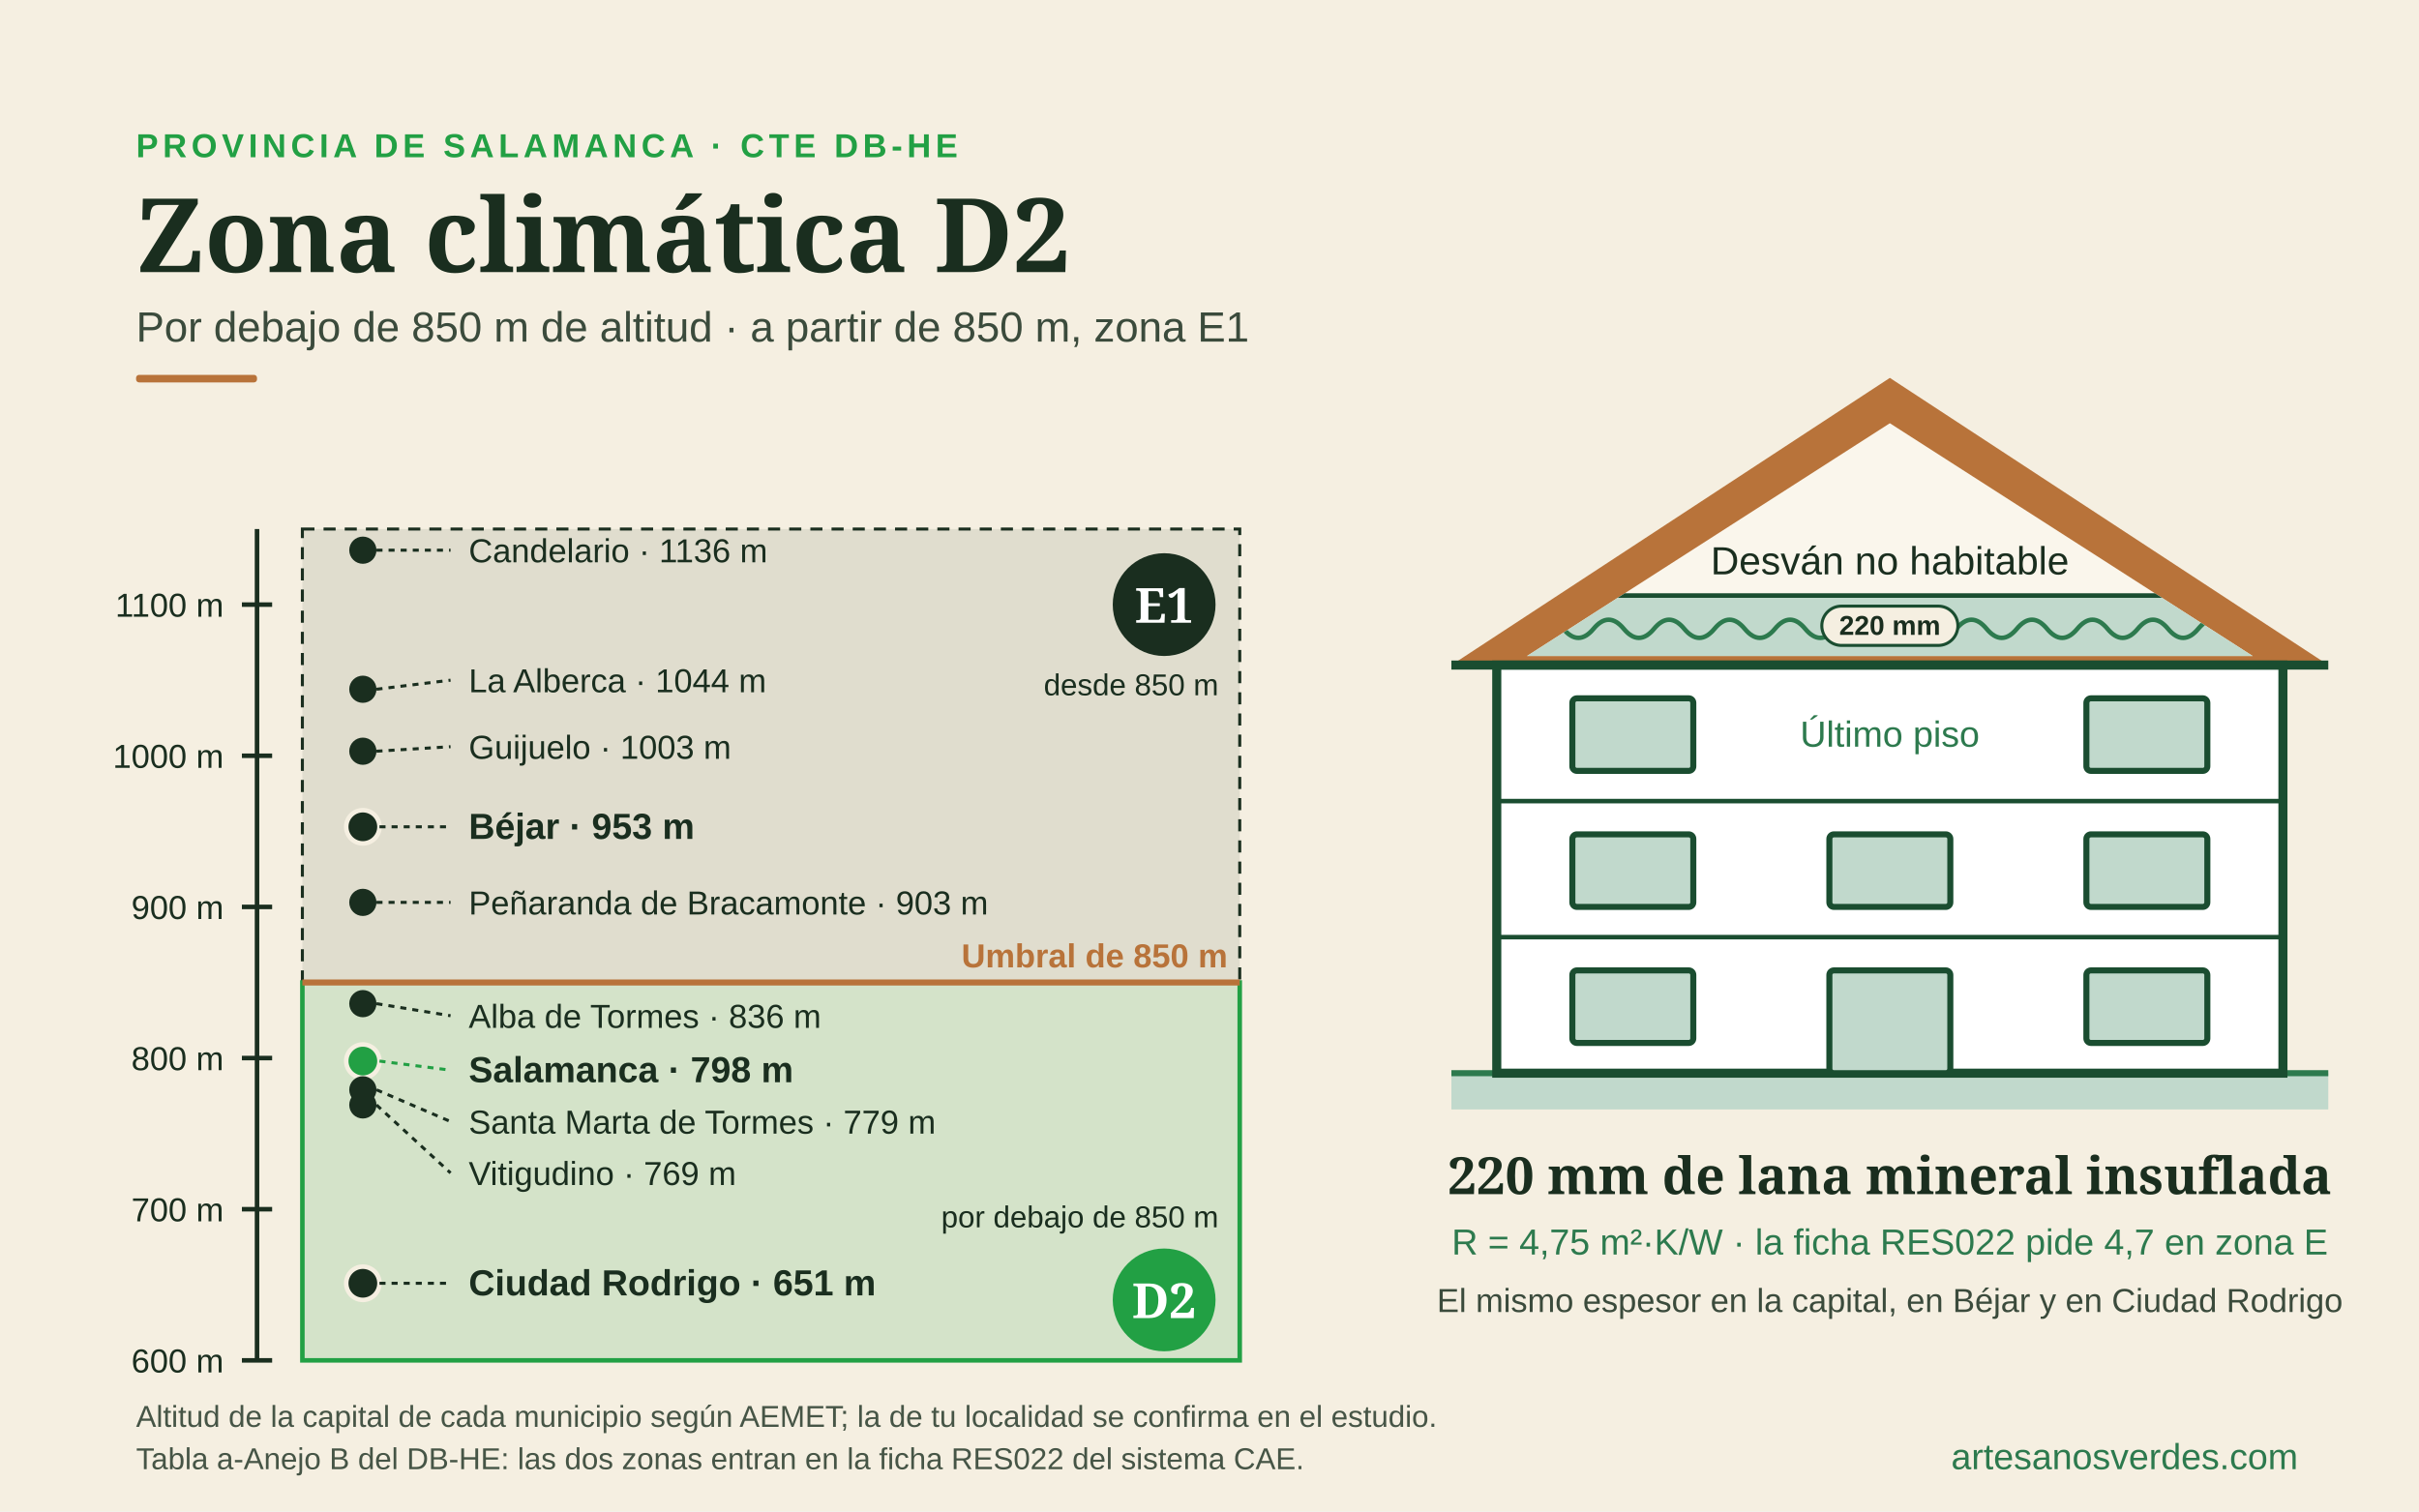
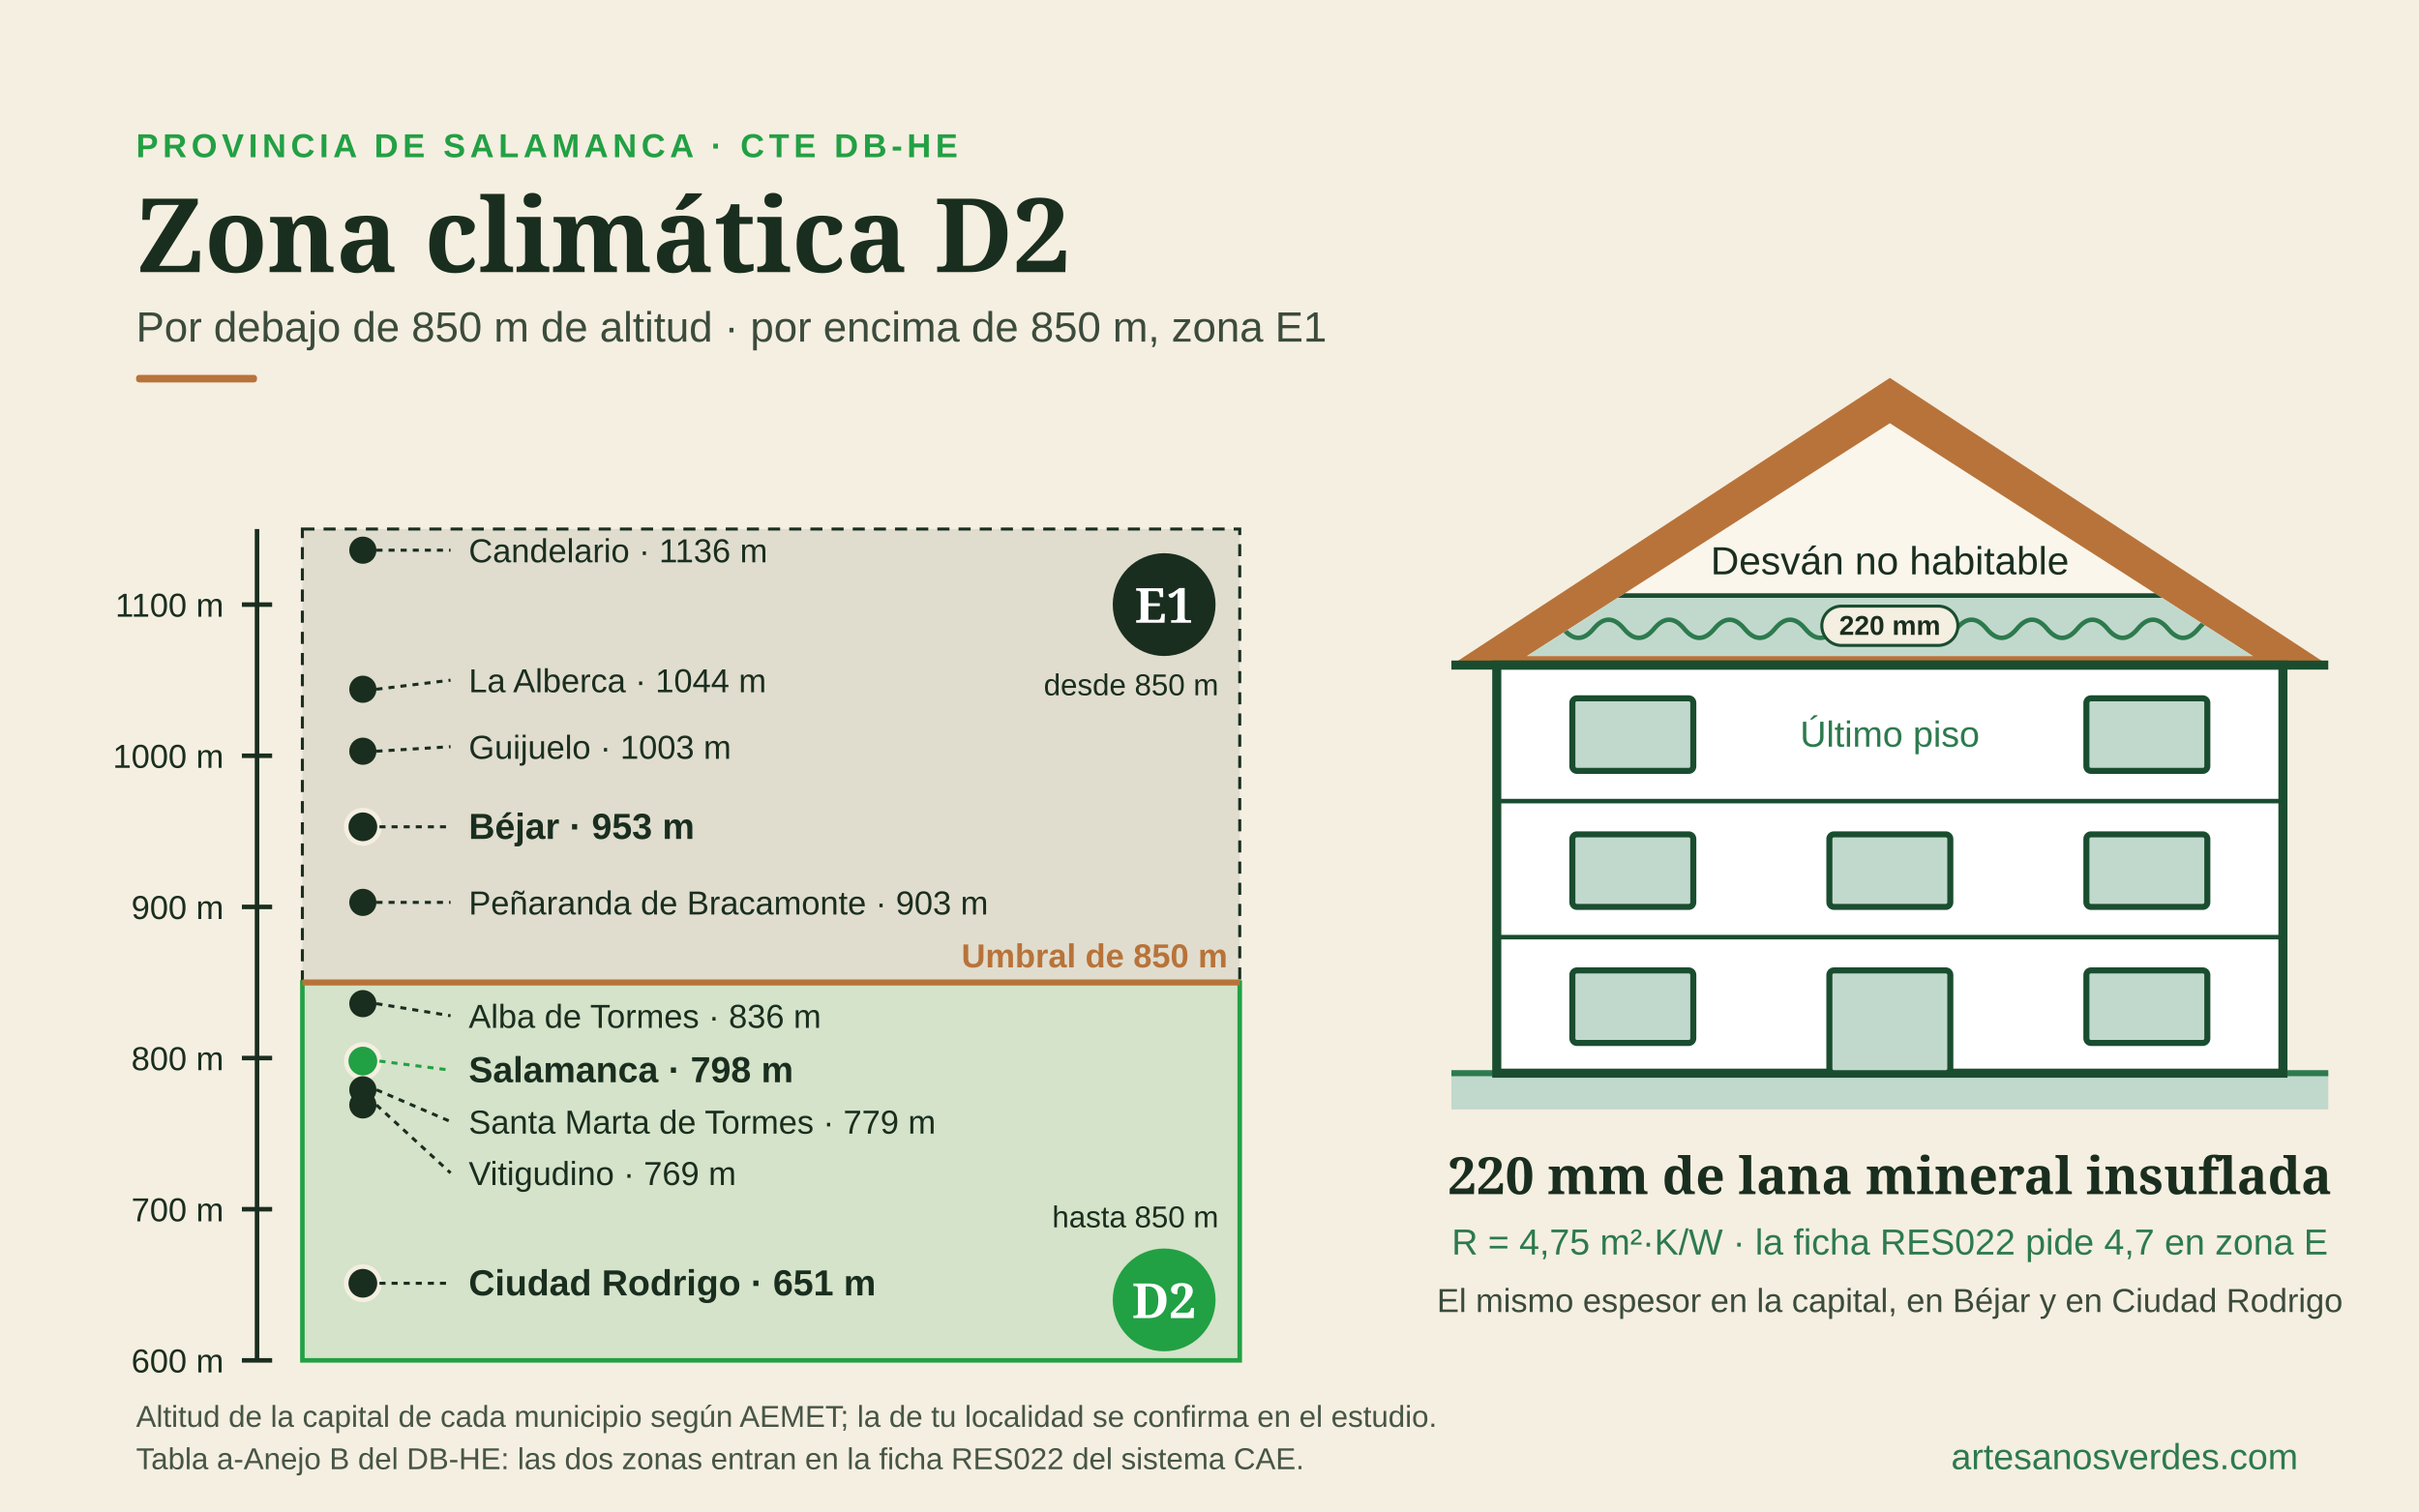
<svg xmlns="http://www.w3.org/2000/svg" viewBox="0 0 1600 1000" width="1600" height="1000" font-family="'Source Sans 3', Arial, sans-serif" role="img" aria-labelledby="hero-title hero-desc">
  <defs>
    <clipPath id="hero-desvan-clip">
      <polygon points="1010,434 1250,280 1490,434" />
    </clipPath>
  </defs>
  <rect width="1600" height="1000" fill="#f5efe1" />
  <text x="90" y="104" font-size="22" font-weight="700" letter-spacing="3" fill="#22a044">PROVINCIA DE SALAMANCA · CTE DB-HE</text>
  <text x="90" y="180" font-family="'Source Serif 4', Georgia, serif" font-size="68" font-weight="700" fill="#1a2e1f">Zona climática D2</text>
-   <text x="90" y="226" font-size="28" fill="#1a2e1f" opacity="0.85">Por debajo de 850 m de altitud · a partir de 850 m, zona E1</text>
+   <text x="90" y="226" font-size="28" fill="#1a2e1f" opacity="0.85">Por debajo de 850 m de altitud · por encima de 850 m, zona E1</text>
  <rect x="90" y="248" width="80" height="5" rx="2" fill="#b8733a" />
  <line x1="170" y1="350" x2="170" y2="900" stroke="#1a2e1f" stroke-width="3" />
  <line x1="160" y1="400" x2="180" y2="400" stroke="#1a2e1f" stroke-width="3" />
  <line x1="160" y1="500" x2="180" y2="500" stroke="#1a2e1f" stroke-width="3" />
  <line x1="160" y1="600" x2="180" y2="600" stroke="#1a2e1f" stroke-width="3" />
  <line x1="160" y1="700" x2="180" y2="700" stroke="#1a2e1f" stroke-width="3" />
  <line x1="160" y1="800" x2="180" y2="800" stroke="#1a2e1f" stroke-width="3" />
  <line x1="160" y1="900" x2="180" y2="900" stroke="#1a2e1f" stroke-width="3" />
  <text x="148" y="408" text-anchor="end" font-size="22" fill="#1a2e1f">1100 m</text>
  <text x="148" y="508" text-anchor="end" font-size="22" fill="#1a2e1f">1000 m</text>
  <text x="148" y="608" text-anchor="end" font-size="22" fill="#1a2e1f">900 m</text>
  <text x="148" y="708" text-anchor="end" font-size="22" fill="#1a2e1f">800 m</text>
  <text x="148" y="808" text-anchor="end" font-size="22" fill="#1a2e1f">700 m</text>
  <text x="148" y="908" text-anchor="end" font-size="22" fill="#1a2e1f">600 m</text>
  <rect x="200" y="350" width="620" height="300" fill="#1a2e1f" opacity="0.10" />
  <rect x="200" y="350" width="620" height="300" fill="none" stroke="#1a2e1f" stroke-width="2" stroke-dasharray="8 6" />
  <rect x="200" y="650" width="620" height="250" fill="#22a044" opacity="0.16" />
  <rect x="200" y="650" width="620" height="250" fill="none" stroke="#22a044" stroke-width="3" />
  <line x1="200" y1="650" x2="820" y2="650" stroke="#b8733a" stroke-width="4" />
  <text x="812" y="640" text-anchor="end" font-size="22" font-weight="700" fill="#b8733a">Umbral de 850 m</text>
  <circle cx="770" cy="400" r="34" fill="#1a2e1f" />
  <text x="770" y="412" text-anchor="middle" font-family="'Source Serif 4', Georgia, serif" font-size="32" font-weight="700" fill="#ffffff">E1</text>
  <text x="806" y="460" text-anchor="end" font-size="20" fill="#1a2e1f">desde 850 m</text>
  <circle cx="770" cy="860" r="34" fill="#22a044" />
  <text x="770" y="872" text-anchor="middle" font-family="'Source Serif 4', Georgia, serif" font-size="32" font-weight="700" fill="#ffffff">D2</text>
-   <text x="806" y="812" text-anchor="end" font-size="20" fill="#1a2e1f">por debajo de 850 m</text>
+   <text x="806" y="812" text-anchor="end" font-size="20" fill="#1a2e1f">hasta 850 m</text>
  <circle cx="240" cy="364" r="9" fill="#1a2e1f" />
  <line x1="249" y1="364" x2="298" y2="364" stroke="#1a2e1f" stroke-width="2" stroke-dasharray="4 4" />
  <text x="310" y="372" font-size="22" fill="#1a2e1f">Candelario · 1136 m</text>
  <circle cx="240" cy="456" r="9" fill="#1a2e1f" />
  <line x1="249" y1="456" x2="298" y2="450" stroke="#1a2e1f" stroke-width="2" stroke-dasharray="4 4" />
  <text x="310" y="458" font-size="22" fill="#1a2e1f">La Alberca · 1044 m</text>
  <circle cx="240" cy="497" r="9" fill="#1a2e1f" />
  <line x1="249" y1="497" x2="298" y2="494" stroke="#1a2e1f" stroke-width="2" stroke-dasharray="4 4" />
  <text x="310" y="502" font-size="22" fill="#1a2e1f">Guijuelo · 1003 m</text>
  <circle cx="240" cy="547" r="11" fill="#1a2e1f" stroke="#f5efe1" stroke-width="3" />
  <line x1="251" y1="547" x2="298" y2="547" stroke="#1a2e1f" stroke-width="2" stroke-dasharray="4 4" />
  <text x="310" y="555" font-size="24" font-weight="700" fill="#1a2e1f">Béjar · 953 m</text>
  <circle cx="240" cy="597" r="9" fill="#1a2e1f" />
  <line x1="249" y1="597" x2="298" y2="597" stroke="#1a2e1f" stroke-width="2" stroke-dasharray="4 4" />
  <text x="310" y="605" font-size="22" fill="#1a2e1f">Peñaranda de Bracamonte · 903 m</text>
  <circle cx="240" cy="664" r="9" fill="#1a2e1f" />
  <line x1="249" y1="664" x2="298" y2="672" stroke="#1a2e1f" stroke-width="2" stroke-dasharray="4 4" />
  <text x="310" y="680" font-size="22" fill="#1a2e1f">Alba de Tormes · 836 m</text>
  <circle cx="240" cy="702" r="11" fill="#22a044" stroke="#f5efe1" stroke-width="3" />
  <line x1="251" y1="702" x2="298" y2="708" stroke="#22a044" stroke-width="2" stroke-dasharray="4 4" />
  <text x="310" y="716" font-size="24" font-weight="700" fill="#1a2e1f">Salamanca · 798 m</text>
  <circle cx="240" cy="721" r="9" fill="#1a2e1f" />
  <line x1="249" y1="721" x2="298" y2="742" stroke="#1a2e1f" stroke-width="2" stroke-dasharray="4 4" />
  <text x="310" y="750" font-size="22" fill="#1a2e1f">Santa Marta de Tormes · 779 m</text>
  <circle cx="240" cy="731" r="9" fill="#1a2e1f" />
  <line x1="249" y1="731" x2="298" y2="776" stroke="#1a2e1f" stroke-width="2" stroke-dasharray="4 4" />
  <text x="310" y="784" font-size="22" fill="#1a2e1f">Vitigudino · 769 m</text>
  <circle cx="240" cy="849" r="11" fill="#1a2e1f" stroke="#f5efe1" stroke-width="3" />
  <line x1="251" y1="849" x2="298" y2="849" stroke="#1a2e1f" stroke-width="2" stroke-dasharray="4 4" />
  <text x="310" y="857" font-size="24" font-weight="700" fill="#1a2e1f">Ciudad Rodrigo · 651 m</text>
  <text x="90" y="944" font-size="20" fill="#1a2e1f" opacity="0.8">Altitud de la capital de cada municipio según AEMET; la de tu localidad se confirma en el estudio.</text>
  <text x="90" y="972" font-size="20" fill="#1a2e1f" opacity="0.8">Tabla a-Anejo B del DB-HE: las dos zonas entran en la ficha RES022 del sistema CAE.</text>
  <rect x="960" y="710" width="580" height="24" fill="#c1d9cc" />
  <line x1="960" y1="710" x2="1540" y2="710" stroke="#2d7a4e" stroke-width="4" />
  <polygon points="960,440 1250,250 1540,440" fill="#b8733a" />
  <polygon points="1010,434 1250,280 1490,434" fill="#faf6ec" />
  <text x="1250" y="380" font-size="26" fill="#1a2e1f" text-anchor="middle">Desván no habitable</text>
  <g clip-path="url(#hero-desvan-clip)">
    <rect x="1010" y="394" width="480" height="40" fill="#c1d9cc" />
    <path d="M1014 416 q10 -12 20 0 t20 0 t20 0 t20 0 t20 0 t20 0 t20 0 t20 0 t20 0 t20 0 t20 0 t20 0 t20 0 t20 0 t20 0 t20 0 t20 0 t20 0 t20 0 t20 0 t20 0 t20 0 t20 0 t20 0" fill="none" stroke="#2d7a4e" stroke-width="3" stroke-linecap="round" />
    <line x1="1010" y1="394" x2="1490" y2="394" stroke="#1a4d30" stroke-width="3" />
  </g>
  <rect x="1205" y="401" width="90" height="26" rx="13" fill="#f5efe1" stroke="#1a4d30" stroke-width="2" />
  <text x="1250" y="420" font-size="18" font-weight="700" fill="#1a2e1f" text-anchor="middle">220 mm</text>
  <rect x="990" y="440" width="520" height="270" fill="#ffffff" stroke="#1a4d30" stroke-width="6" />
  <line x1="960" y1="440" x2="1540" y2="440" stroke="#1a4d30" stroke-width="6" />
  <line x1="990" y1="530" x2="1510" y2="530" stroke="#1a4d30" stroke-width="3" />
  <line x1="990" y1="620" x2="1510" y2="620" stroke="#1a4d30" stroke-width="3" />
  <text x="1250" y="494" font-size="24" fill="#2d7a4e" text-anchor="middle">Último piso</text>
  <rect x="1040" y="462" width="80" height="48" rx="3" fill="#c1d9cc" stroke="#1a4d30" stroke-width="4" />
  <rect x="1380" y="462" width="80" height="48" rx="3" fill="#c1d9cc" stroke="#1a4d30" stroke-width="4" />
  <rect x="1040" y="552" width="80" height="48" rx="3" fill="#c1d9cc" stroke="#1a4d30" stroke-width="4" />
  <rect x="1210" y="552" width="80" height="48" rx="3" fill="#c1d9cc" stroke="#1a4d30" stroke-width="4" />
  <rect x="1380" y="552" width="80" height="48" rx="3" fill="#c1d9cc" stroke="#1a4d30" stroke-width="4" />
  <rect x="1040" y="642" width="80" height="48" rx="3" fill="#c1d9cc" stroke="#1a4d30" stroke-width="4" />
  <rect x="1210" y="642" width="80" height="68" rx="3" fill="#c1d9cc" stroke="#1a4d30" stroke-width="4" />
  <rect x="1380" y="642" width="80" height="48" rx="3" fill="#c1d9cc" stroke="#1a4d30" stroke-width="4" />
  <text x="1250" y="790" font-family="'Source Serif 4', Georgia, serif" font-size="34" font-weight="700" fill="#1a2e1f" text-anchor="middle">220 mm de lana mineral insuflada</text>
  <text x="1250" y="830" font-size="24" fill="#2d7a4e" text-anchor="middle">R = 4,75 m²·K/W · la ficha RES022 pide 4,7 en zona E</text>
  <text x="1250" y="868" font-size="22" fill="#1a2e1f" text-anchor="middle" opacity="0.85">El mismo espesor en la capital, en Béjar y en Ciudad Rodrigo</text>
  <text x="1520" y="972" font-size="24" fill="#2d7a4e" text-anchor="end">artesanosverdes.com</text>
</svg>
